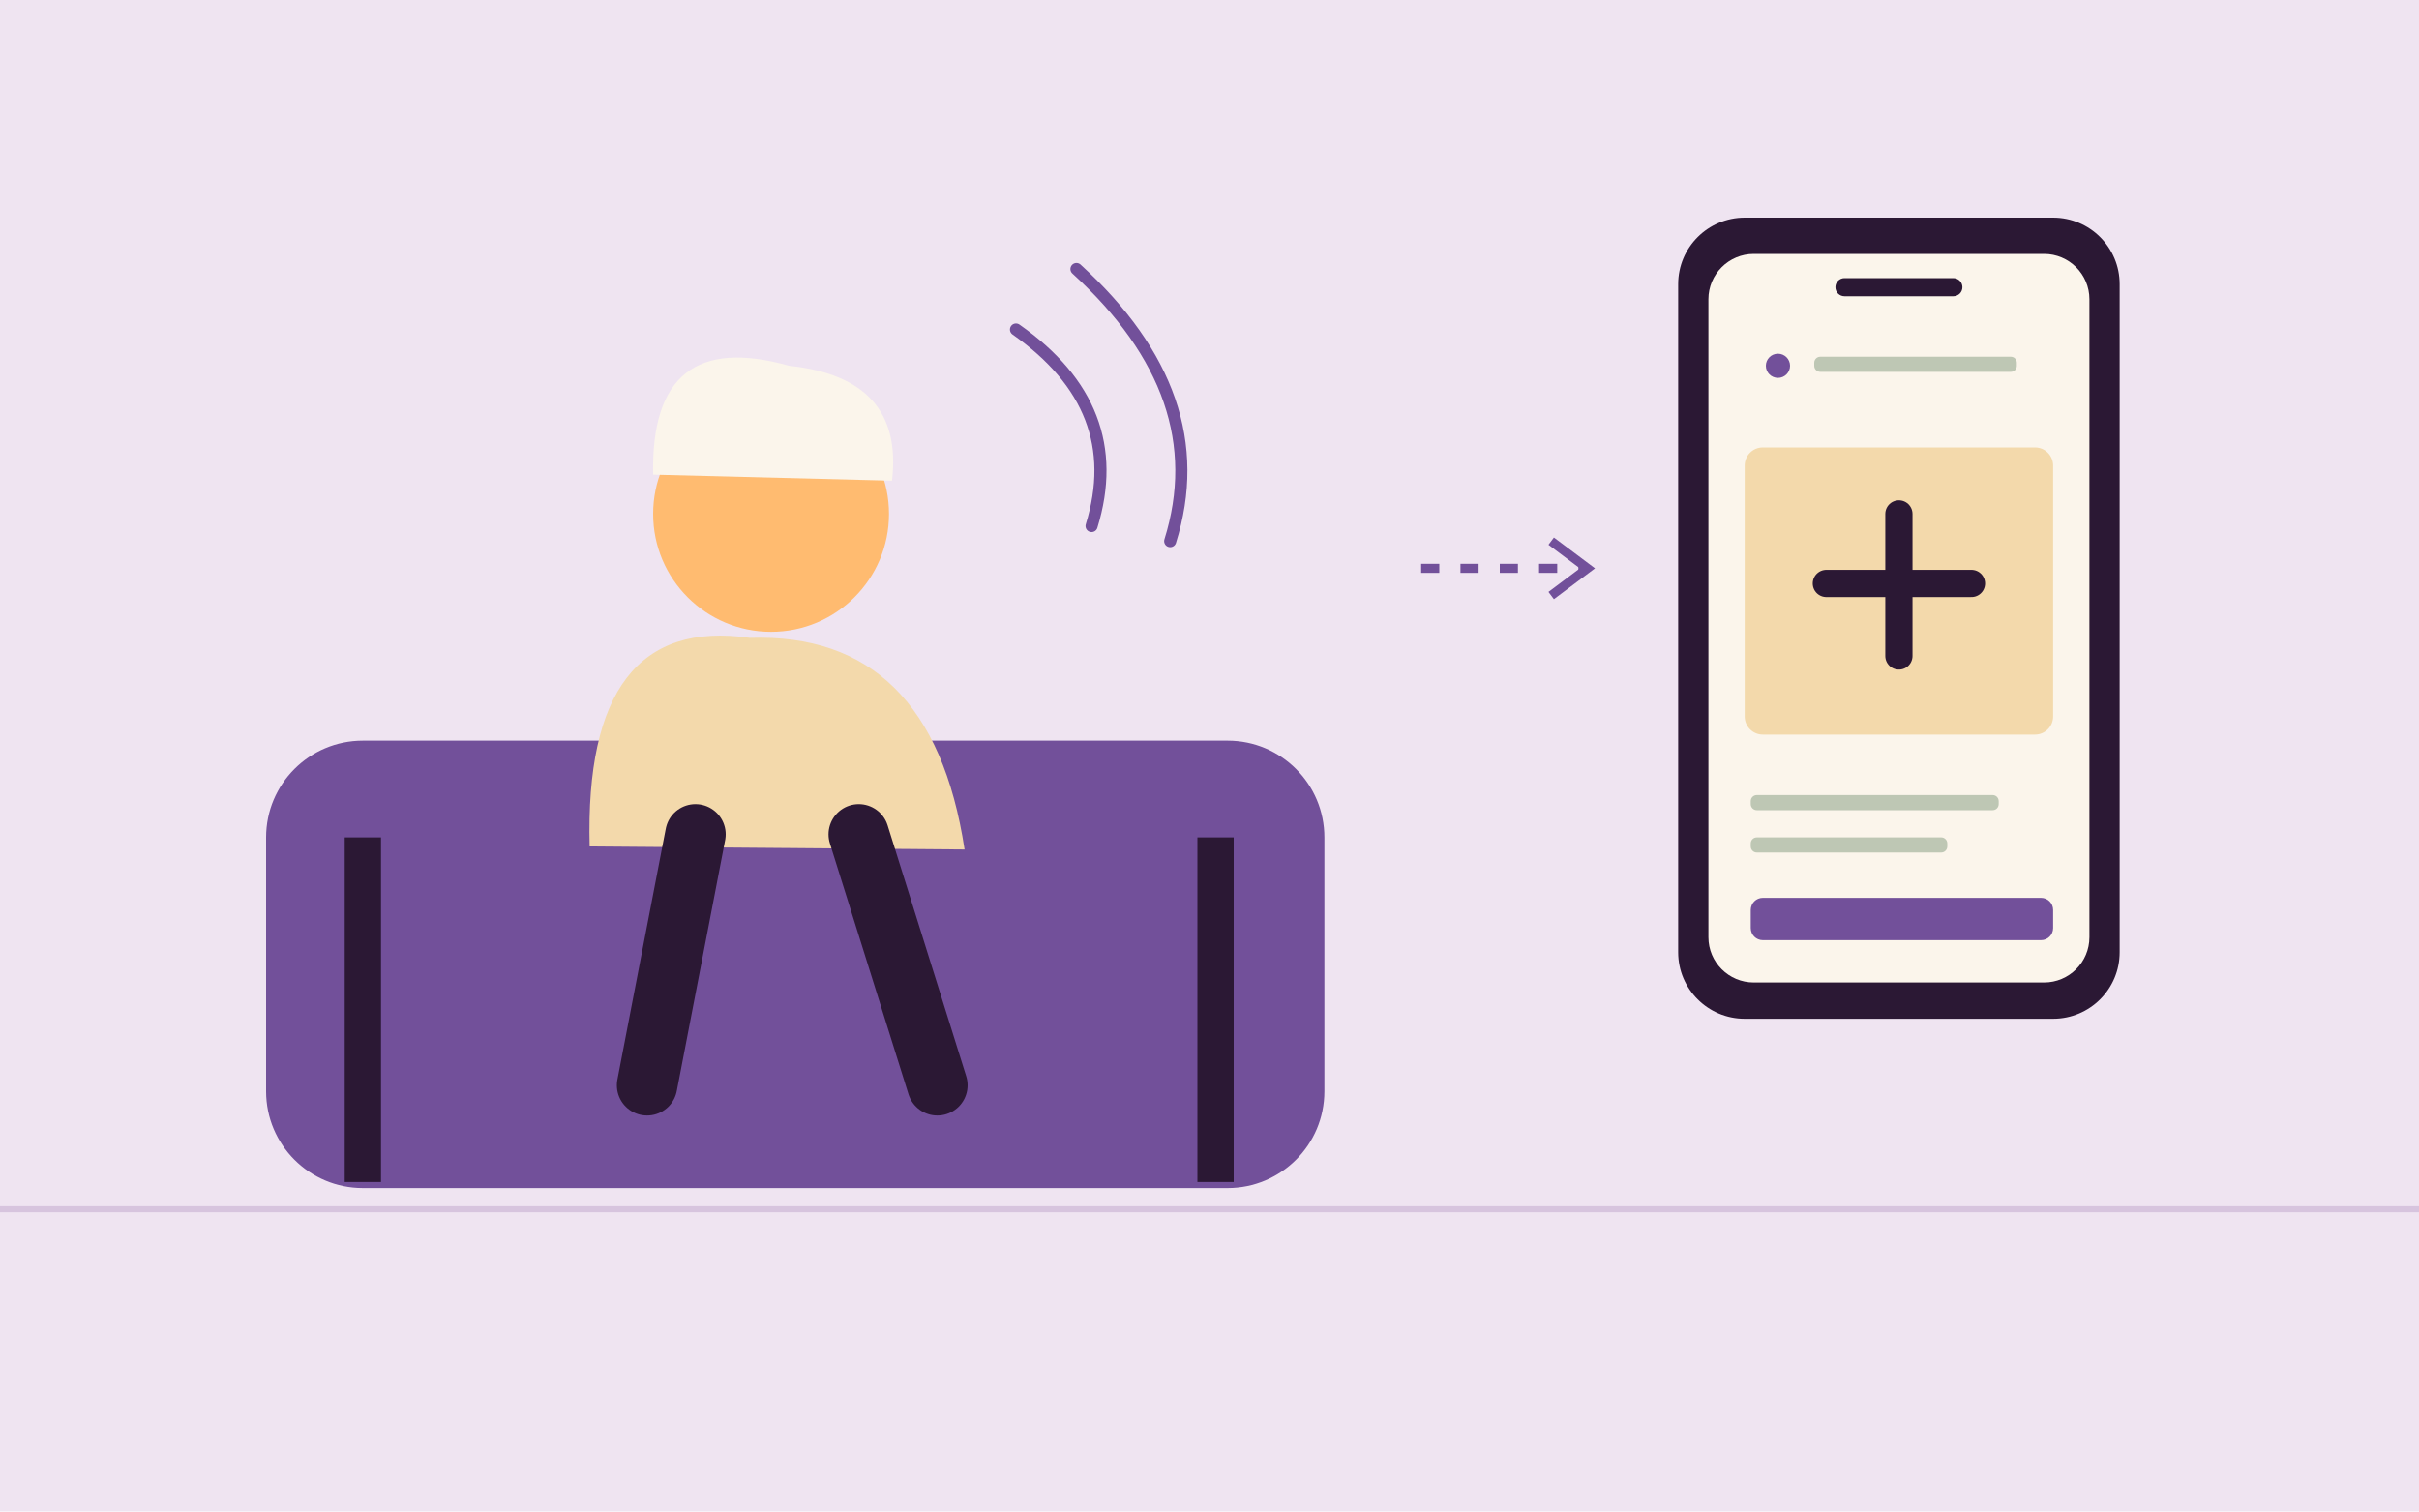
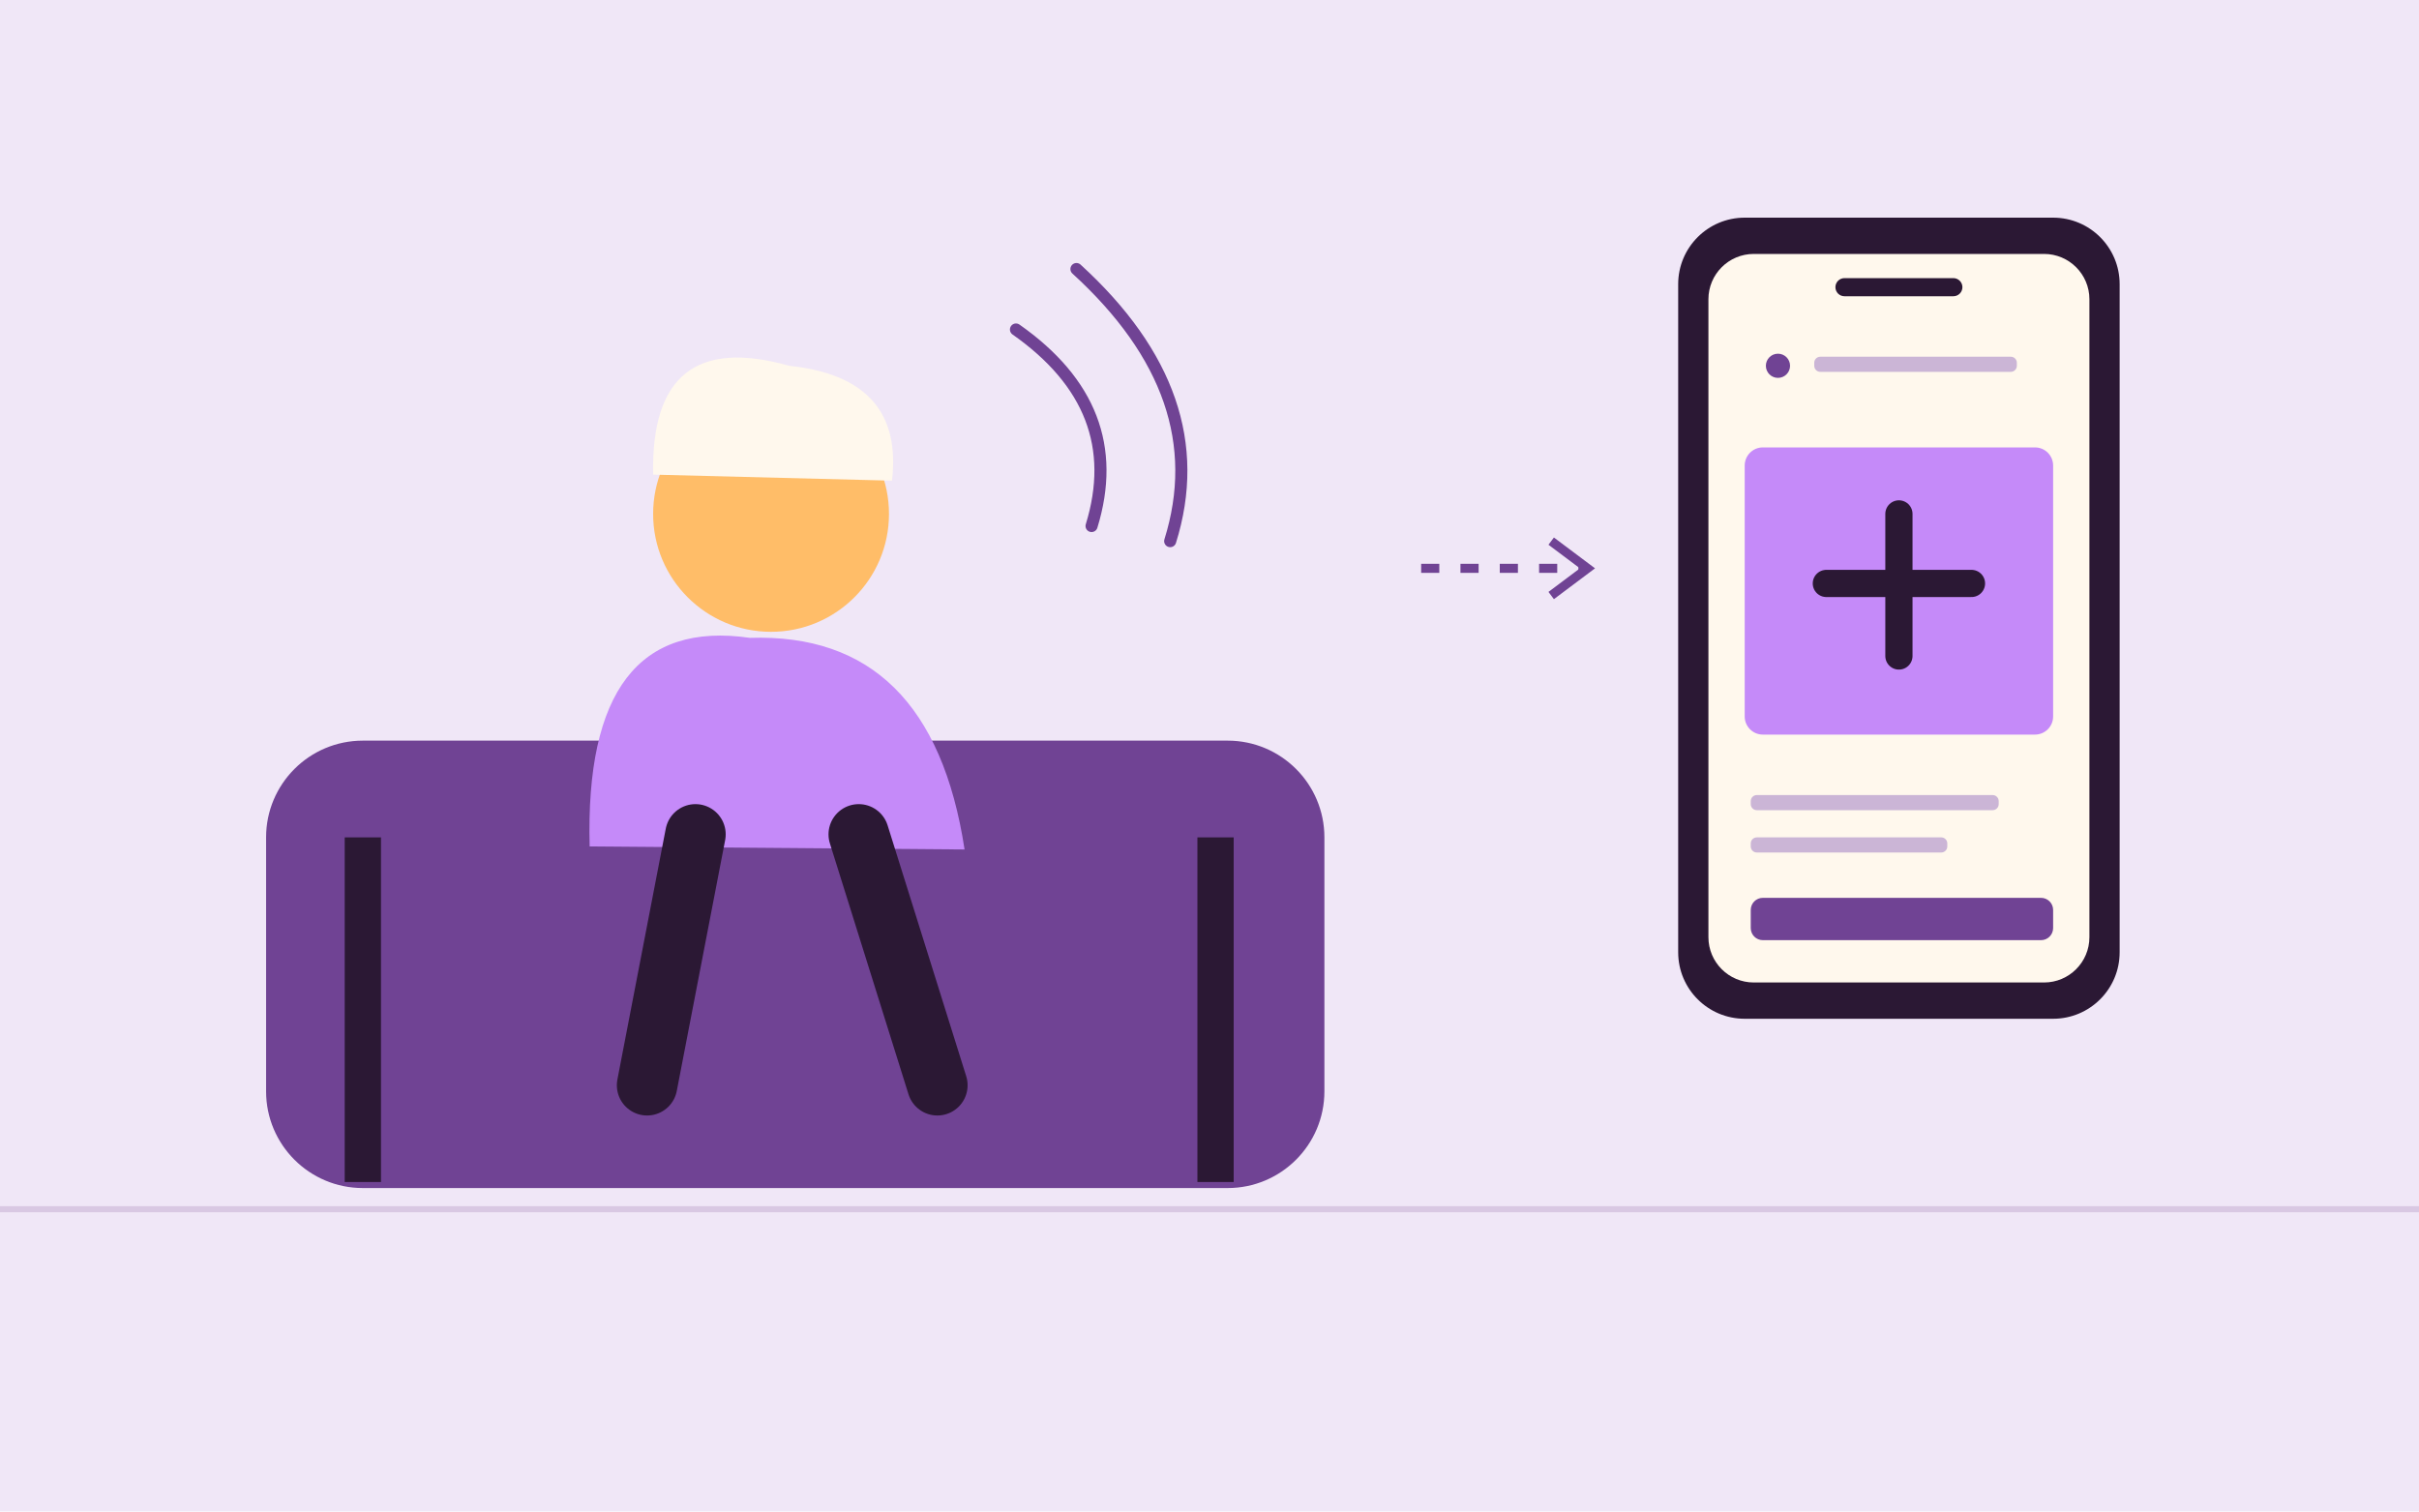
<svg xmlns="http://www.w3.org/2000/svg" viewBox="0 0 800 500">
-   <rect width="800" height="500" fill="#EFE4F1" />
-   <path d="M0 400H800" stroke="#D7C4DE" stroke-width="2" />
-   <rect x="88" y="245" width="350" height="148" rx="32" fill="#72509A" />
-   <path d="M120 277V391M402 277V391" stroke="#2B1834" stroke-width="12" />
-   <circle cx="255" cy="170" r="39" fill="#FFBB70" />
-   <path d="M216 157Q215 108 261 121Q299 125 295 159" fill="#FBF5EB" />
-   <path d="M195 280Q193 203 248 211Q308 209 319 281" fill="#F3D9AB" />
-   <path d="M230 276L214 359M284 276L310 359" stroke="#2B1834" stroke-width="20" stroke-linecap="round" />
-   <path d="M336 109Q373 135 361 174M356 89Q402 131 387 179" fill="none" stroke="#72509A" stroke-width="4" stroke-linecap="round" />
-   <rect x="555" y="72" width="146" height="265" rx="22" fill="#2B1834" />
-   <rect x="565" y="84" width="126" height="241" rx="15" fill="#FBF5EB" />
-   <rect x="607" y="92" width="42" height="6" rx="3" fill="#2B1834" />
-   <circle cx="588" cy="121" r="4" fill="#72509A" />
-   <rect x="600" y="118" width="67" height="5" rx="2" fill="#BEC7B4" />
-   <rect x="577" y="148" width="102" height="95" rx="6" fill="#F3D9AB" />
-   <path d="M628 170V217M604 193H652" stroke="#2B1834" stroke-width="9" stroke-linecap="round" />
-   <rect x="579" y="263" width="82" height="5" rx="2" fill="#BEC7B4" />
-   <rect x="579" y="277" width="65" height="5" rx="2" fill="#BEC7B4" />
-   <rect x="579" y="297" width="100" height="14" rx="4" fill="#72509A" />
-   <path d="M470 188H523" stroke="#72509A" stroke-width="3" stroke-dasharray="6 7" />
-   <path d="M513 179L525 188L513 197" fill="none" stroke="#72509A" stroke-width="3" />
+   <rect width="800" height="500" fill="#f0e7f7" />
+   <path d="M0 400H800" stroke="#d9c8e3" stroke-width="2" />
+   <rect x="88" y="245" width="350" height="148" rx="32" fill="#704394" />
+   <path d="M120 277V391M402 277V391" stroke="#2b1834" stroke-width="12" />
+   <circle cx="255" cy="170" r="39" fill="#ffbd68" />
+   <path d="M216 157Q215 108 261 121Q299 125 295 159" fill="#fff8ed" />
+   <path d="M195 280Q193 203 248 211Q308 209 319 281" fill="#c58af9" />
+   <path d="M230 276L214 359M284 276L310 359" stroke="#2b1834" stroke-width="20" stroke-linecap="round" />
+   <path d="M336 109Q373 135 361 174M356 89Q402 131 387 179" fill="none" stroke="#704394" stroke-width="4" stroke-linecap="round" />
+   <rect x="555" y="72" width="146" height="265" rx="22" fill="#2b1834" />
+   <rect x="565" y="84" width="126" height="241" rx="15" fill="#fff8ed" />
+   <rect x="607" y="92" width="42" height="6" rx="3" fill="#2b1834" />
+   <circle cx="588" cy="121" r="4" fill="#704394" />
+   <rect x="600" y="118" width="67" height="5" rx="2" fill="#cbb5d6" />
+   <rect x="577" y="148" width="102" height="95" rx="6" fill="#c58af9" />
+   <path d="M628 170V217M604 193H652" stroke="#2b1834" stroke-width="9" stroke-linecap="round" />
+   <rect x="579" y="263" width="82" height="5" rx="2" fill="#cbb5d6" />
+   <rect x="579" y="277" width="65" height="5" rx="2" fill="#cbb5d6" />
+   <rect x="579" y="297" width="100" height="14" rx="4" fill="#704394" />
+   <path d="M470 188H523" stroke="#704394" stroke-width="3" stroke-dasharray="6 7" />
+   <path d="M513 179L525 188L513 197" fill="none" stroke="#704394" stroke-width="3" />
</svg>
